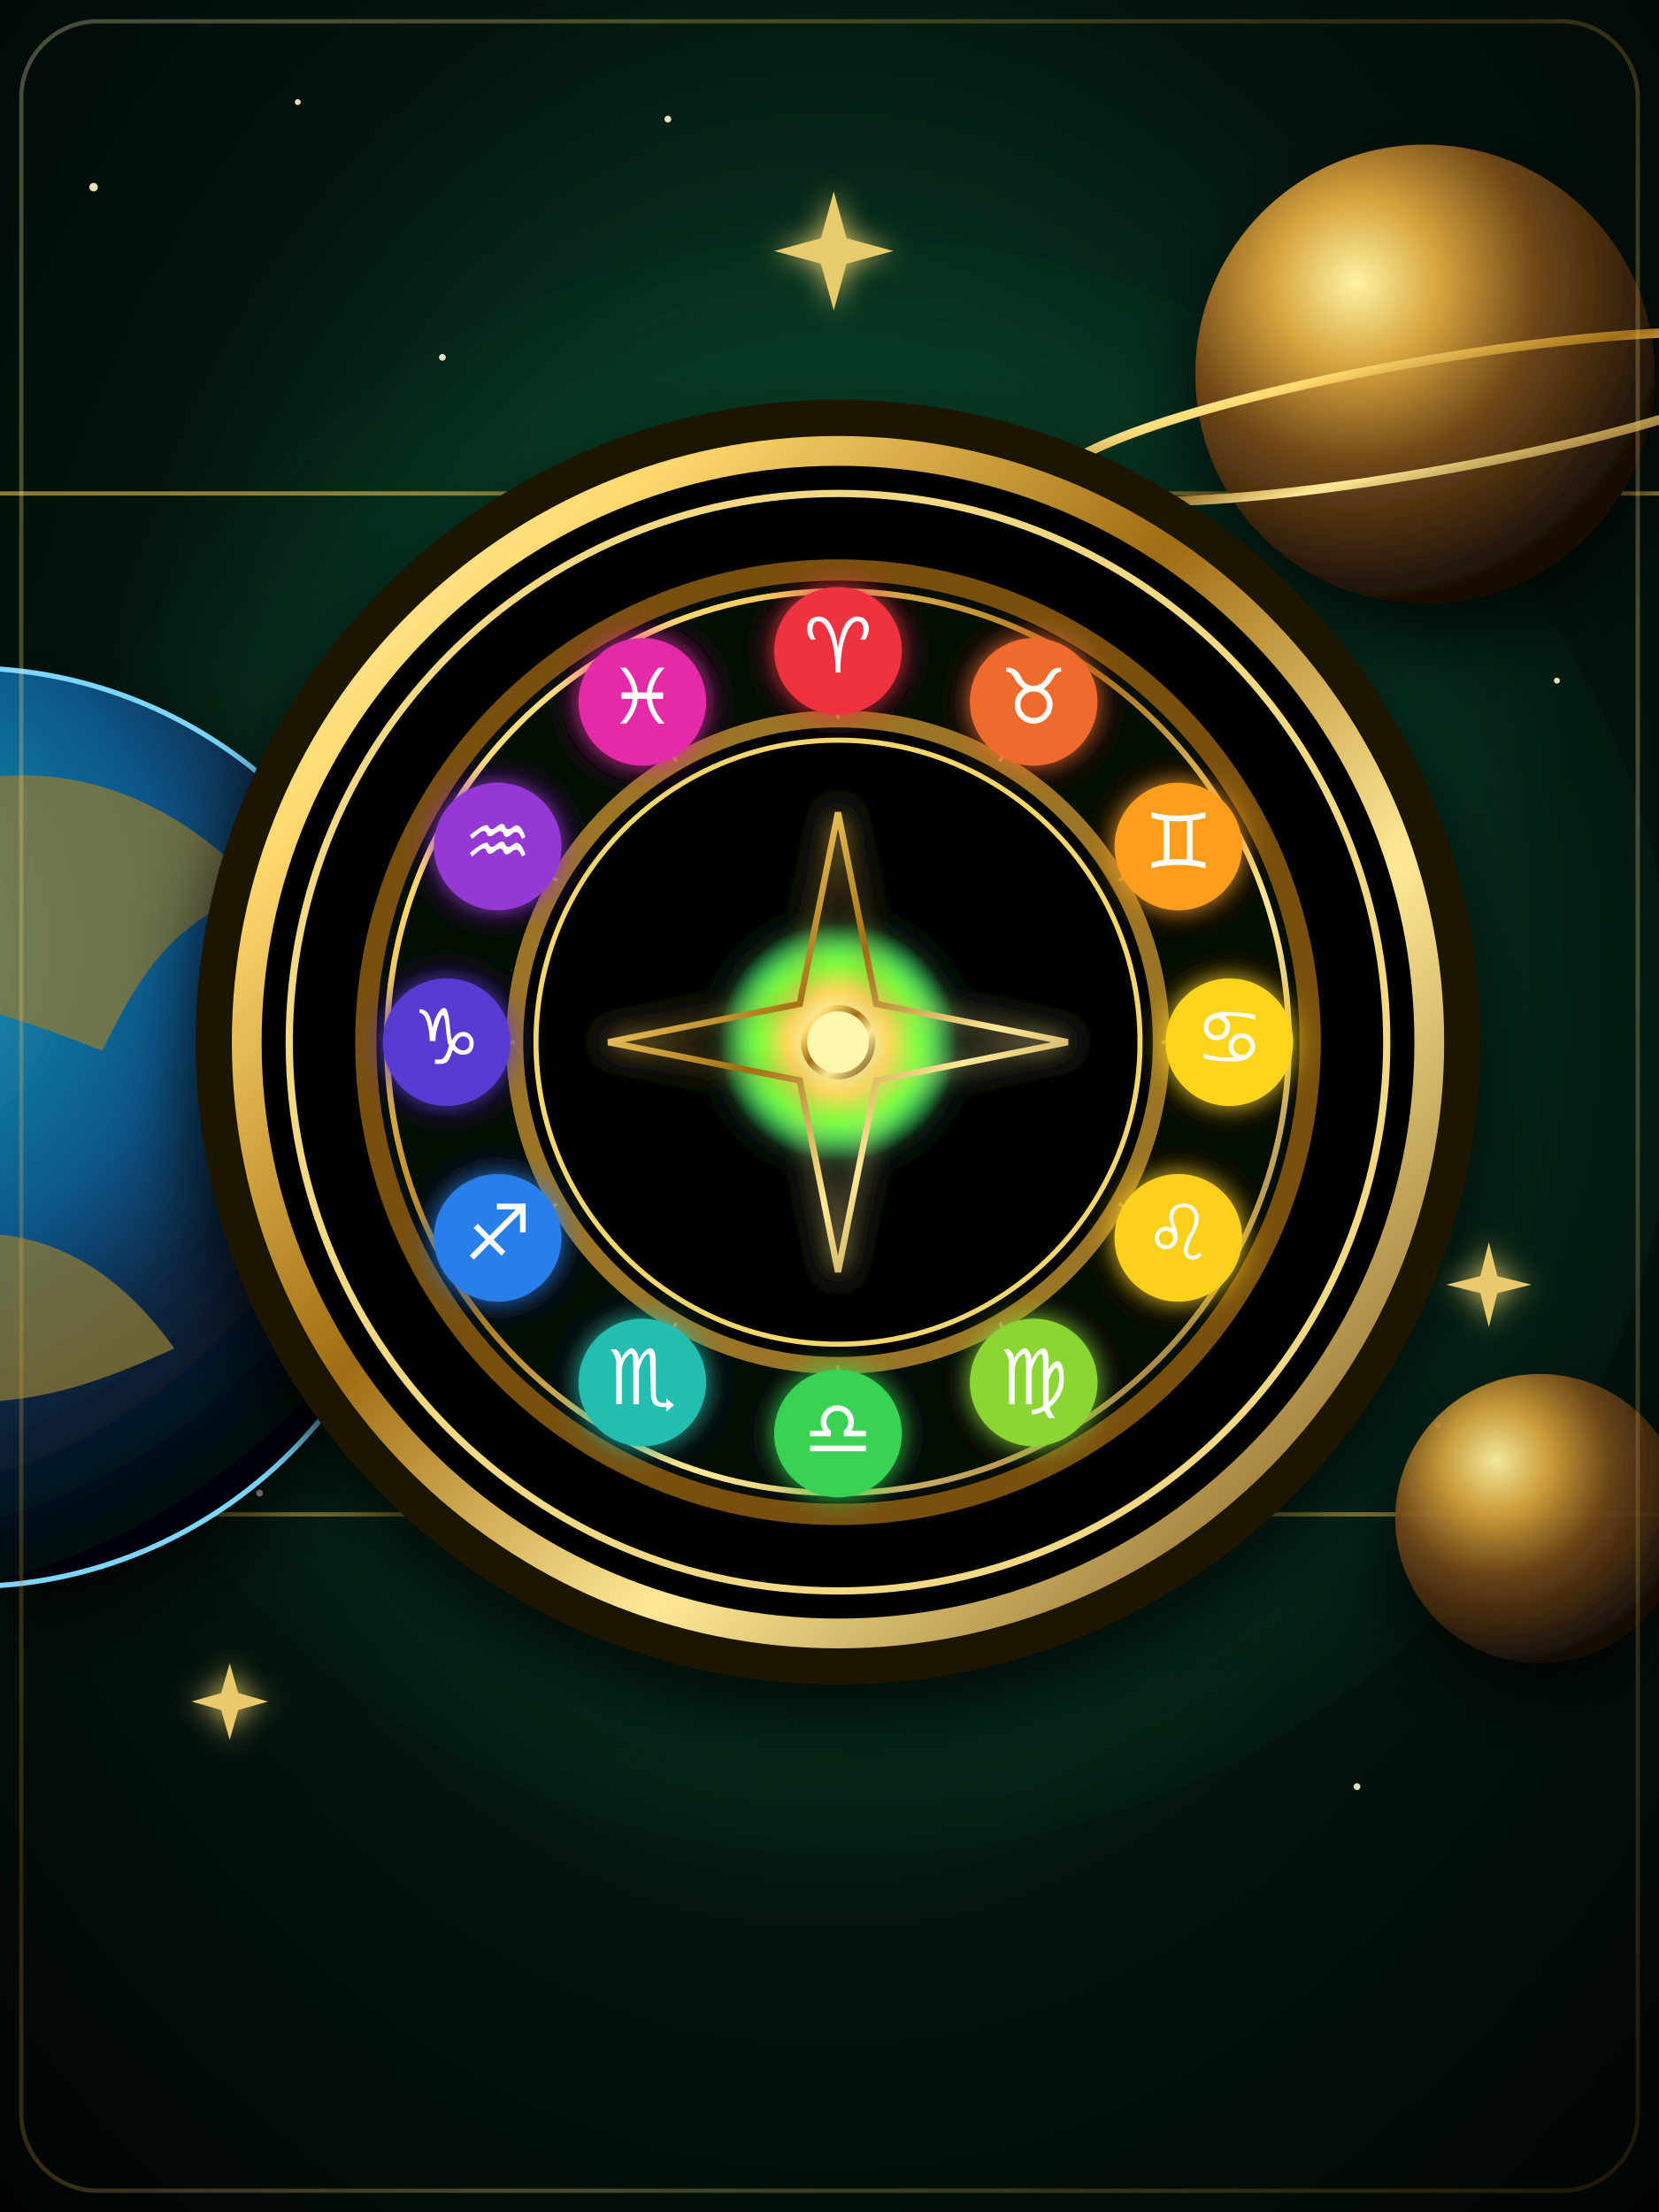
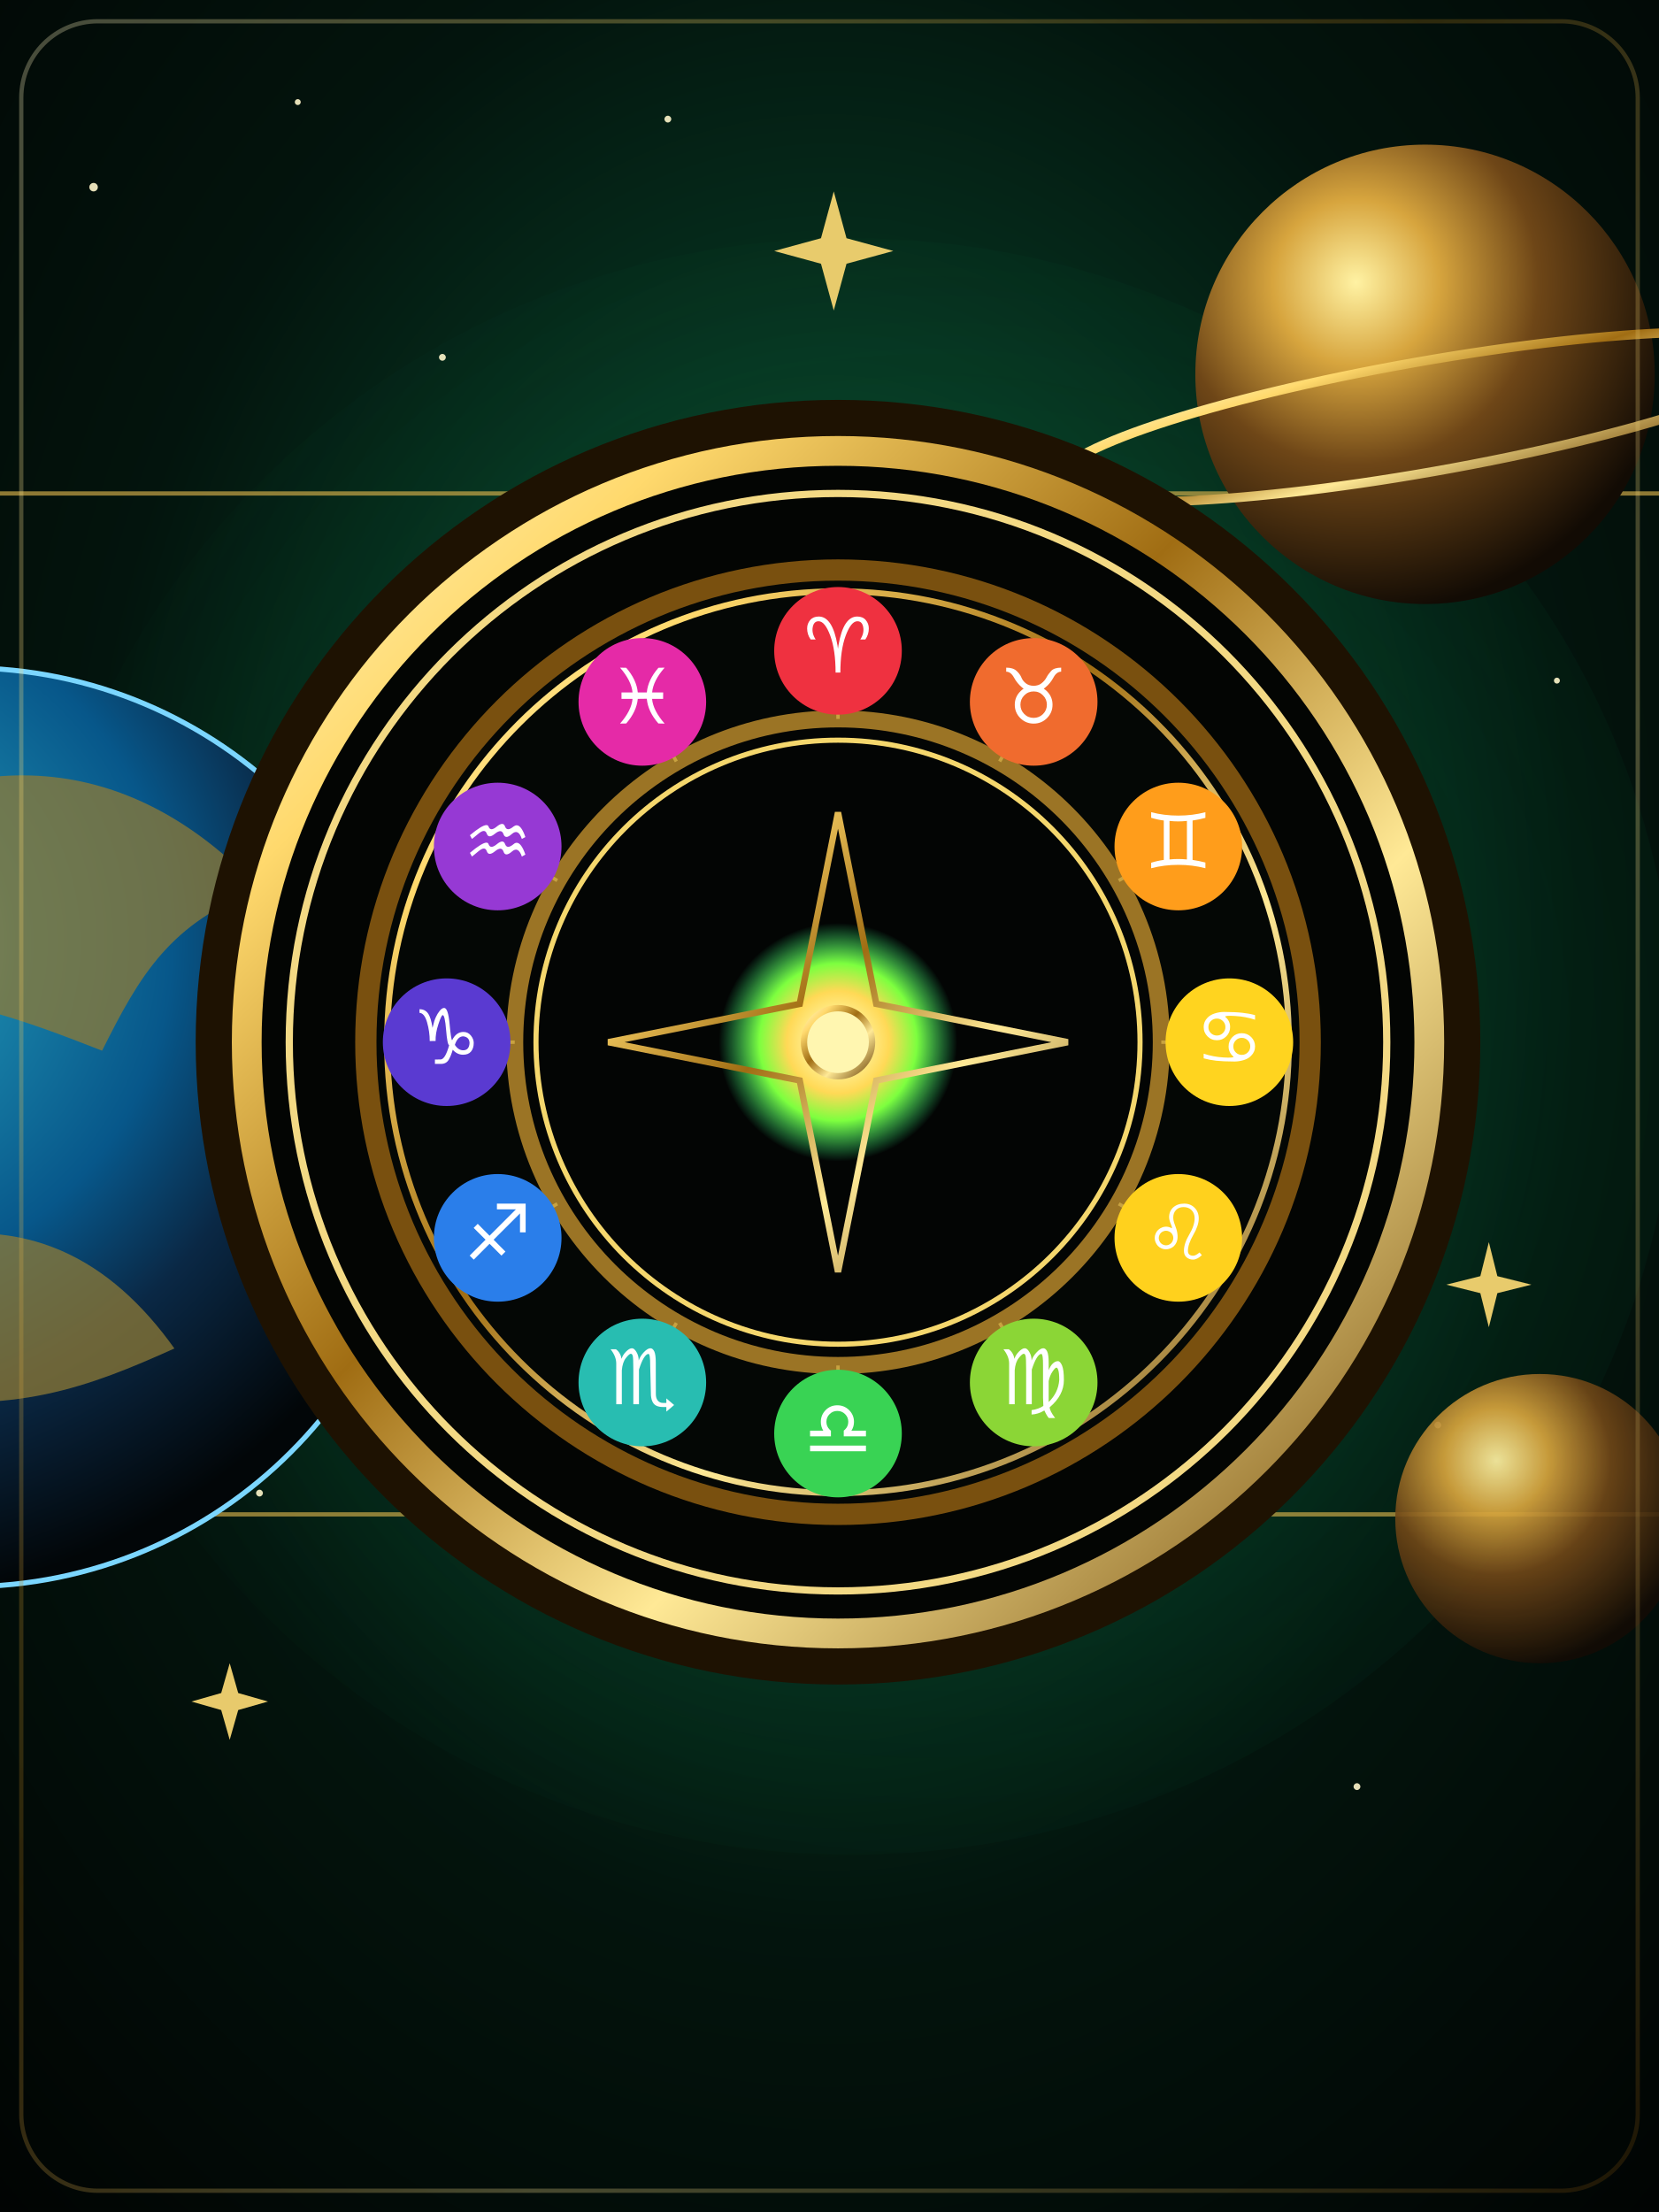
<svg xmlns="http://www.w3.org/2000/svg" viewBox="0 0 390 520" role="img" aria-label="AstroVip — roată zodiacală cosmică premium">
  <defs>
    <radialGradient id="bg" cx="50%" cy="42%" r="78%">
      <stop offset="0" stop-color="#0d6a43" />
      <stop offset=".28" stop-color="#073823" />
      <stop offset=".58" stop-color="#03140d" />
      <stop offset="1" stop-color="#010302" />
    </radialGradient>
    <radialGradient id="neb" cx="55%" cy="50%" r="58%">
      <stop offset="0" stop-color="#32ff8d" stop-opacity=".32" />
      <stop offset=".42" stop-color="#00bb6c" stop-opacity=".11" />
      <stop offset="1" stop-color="#00a95d" stop-opacity="0" />
    </radialGradient>
    <radialGradient id="earth" cx="35%" cy="30%" r="72%">
      <stop offset="0" stop-color="#9deaff" />
      <stop offset=".28" stop-color="#177ea5" />
      <stop offset=".52" stop-color="#07578a" />
      <stop offset=".72" stop-color="#0a2845" />
      <stop offset="1" stop-color="#020608" />
    </radialGradient>
    <radialGradient id="sat" cx="35%" cy="30%" r="72%">
      <stop stop-color="#fff2a3" />
      <stop offset=".25" stop-color="#d7a53e" />
      <stop offset=".55" stop-color="#6e4617" />
      <stop offset="1" stop-color="#120b04" />
    </radialGradient>
    <linearGradient id="gold" x1="0" y1="0" x2="1" y2="1">
      <stop stop-color="#fff8c7" />
      <stop offset=".18" stop-color="#ffd96d" />
      <stop offset=".43" stop-color="#a06d13" />
      <stop offset=".66" stop-color="#ffe996" />
      <stop offset="1" stop-color="#6d4508" />
    </linearGradient>
    <radialGradient id="core">
      <stop stop-color="#fff" />
      <stop offset=".16" stop-color="#fff7aa" />
      <stop offset=".43" stop-color="#ffd956" />
      <stop offset=".66" stop-color="#7dff3f" />
      <stop offset="1" stop-color="#31ff90" stop-opacity="0" />
    </radialGradient>
-     <filter id="glow">
-       <feGaussianBlur stdDeviation="3.2" result="b" />
-       <feMerge>
-         <feMergeNode in="b" />
-         <feMergeNode in="SourceGraphic" />
-       </feMerge>
-     </filter>
-     <filter id="shadow">
-       <feDropShadow dx="0" dy="8" stdDeviation="9" flood-color="#000" flood-opacity=".78" />
-     </filter>
  </defs>
  <rect width="390" height="520" fill="url(#bg)" />
  <ellipse cx="200" cy="246" rx="194" ry="190" fill="url(#neb)" />
  <g opacity=".9" fill="#fff6cb">
    <circle cx="22" cy="44" r="1" />
    <circle cx="70" cy="24" r=".7" />
    <circle cx="104" cy="84" r=".8" />
    <circle cx="157" cy="28" r=".8" />
    <circle cx="345" cy="51" r=".9" />
    <circle cx="366" cy="160" r=".7" />
    <circle cx="26" cy="185" r=".7" />
    <circle cx="338" cy="335" r=".8" />
    <circle cx="61" cy="351" r=".8" />
    <circle cx="319" cy="420" r=".8" />
  </g>
  <g stroke="#d8b14a" opacity=".65">
    <path d="M0 116H390" />
    <path d="M0 356H390" />
  </g>
-   <g filter="url(#shadow)">
+   <g>
    <circle cx="-8" cy="265" r="108" fill="url(#earth)" stroke="#7bd6ff" stroke-width="1.2" />
    <path d="M-47 201c40-28 78-24 108 8-21 8-28 20-37 38-18-7-38-15-71-15zM-22 292c28-7 48 4 63 25-20 9-38 16-68 11z" fill="#8d7a35" opacity=".75" />
    <circle cx="335" cy="88" r="54" fill="url(#sat)" />
    <ellipse cx="335" cy="98" rx="88" ry="13" fill="none" stroke="url(#gold)" stroke-width="2.2" transform="rotate(-10 335 98)" />
    <circle cx="362" cy="357" r="34" fill="url(#sat)" opacity=".92" />
  </g>
-   <g transform="translate(197 245)" filter="url(#shadow)">
+   <g transform="translate(197 245)">
    <circle r="146" fill="#030503" stroke="#1e1202" stroke-width="10" />
    <circle r="139" fill="none" stroke="url(#gold)" stroke-width="7" />
    <circle r="129" fill="none" stroke="#ffe48b" stroke-width="1.7" opacity=".95" />
    <circle r="111" fill="#040705" stroke="#79500f" stroke-width="5" />
    <circle r="106" fill="none" stroke="url(#gold)" stroke-width="1.4" />
    <circle r="76" fill="#030504" stroke="#9b7425" stroke-width="4" />
    <circle r="71" fill="none" stroke="#f5d76d" stroke-width="1.2" />
    <g stroke="#d7b24a" stroke-width=".8" opacity=".75">
      <path d="M0-106V-76M53-92L38-66M92-53L66-38M106 0H76M92 53L66 38M53 92L38 66M0 106V76M-53 92L-38 66M-92 53L-66 38M-106 0H-76M-92-53L-66-38M-53-92L-38-66" />
    </g>
-     <g font-family="Georgia,serif" font-size="18" font-weight="700" text-anchor="middle" dominant-baseline="middle" filter="url(#glow)">
+     <g font-family="Georgia,serif" font-size="18" font-weight="700" text-anchor="middle" dominant-baseline="middle">
      <g transform="translate(0 -92)">
        <circle r="15" fill="#ef3140" />
        <text fill="#fff">♈</text>
      </g>
      <g transform="translate(46 -80)">
        <circle r="15" fill="#f06b2e" />
        <text fill="#fff">♉</text>
      </g>
      <g transform="translate(80 -46)">
        <circle r="15" fill="#ff9d1b" />
        <text fill="#fff">♊</text>
      </g>
      <g transform="translate(92 0)">
        <circle r="15" fill="#ffd41f" />
        <text fill="#fff">♋</text>
      </g>
      <g transform="translate(80 46)">
        <circle r="15" fill="#ffd11d" />
        <text fill="#fff">♌</text>
      </g>
      <g transform="translate(46 80)">
        <circle r="15" fill="#8bd636" />
        <text fill="#fff">♍</text>
      </g>
      <g transform="translate(0 92)">
        <circle r="15" fill="#39d354" />
        <text fill="#fff">♎</text>
      </g>
      <g transform="translate(-46 80)">
        <circle r="15" fill="#28bdb1" />
        <text fill="#fff">♏</text>
      </g>
      <g transform="translate(-80 46)">
        <circle r="15" fill="#2a7eea" />
        <text fill="#fff">♐</text>
      </g>
      <g transform="translate(-92 0)">
        <circle r="15" fill="#5a3ad1" />
        <text fill="#fff">♑</text>
      </g>
      <g transform="translate(-80 -46)">
        <circle r="15" fill="#9639d4" />
        <text fill="#fff">♒</text>
      </g>
      <g transform="translate(-46 -80)">
        <circle r="15" fill="#e52aa7" />
        <text fill="#fff">♓</text>
      </g>
    </g>
-     <circle r="28" fill="url(#core)" filter="url(#glow)" />
-     <g stroke="url(#gold)" fill="none" stroke-width="1.5" filter="url(#glow)">
+     <circle r="28" fill="url(#core)" />
+     <g stroke="url(#gold)" fill="none" stroke-width="1.5">
      <path d="M0-54L9-9L54 0L9 9L0 54L-9 9L-54 0L-9-9Z" />
      <circle r="8" fill="#fff6b0" />
    </g>
  </g>
-   <g fill="#f3d370" opacity=".95" filter="url(#glow)">
+   <g fill="#f3d370" opacity=".95">
    <path d="M196 45l3 11 11 3-11 3-3 11-3-11-11-3 11-3z" />
    <path d="M54 391l2 7 7 2-7 2-2 7-2-7-7-2 7-2z" />
    <path d="M350 292l2 8 8 2-8 2-2 8-2-8-8-2 8-2z" />
  </g>
  <rect x="5" y="5" width="380" height="510" rx="18" fill="none" stroke="url(#gold)" stroke-width="1" opacity=".28" />
</svg>
